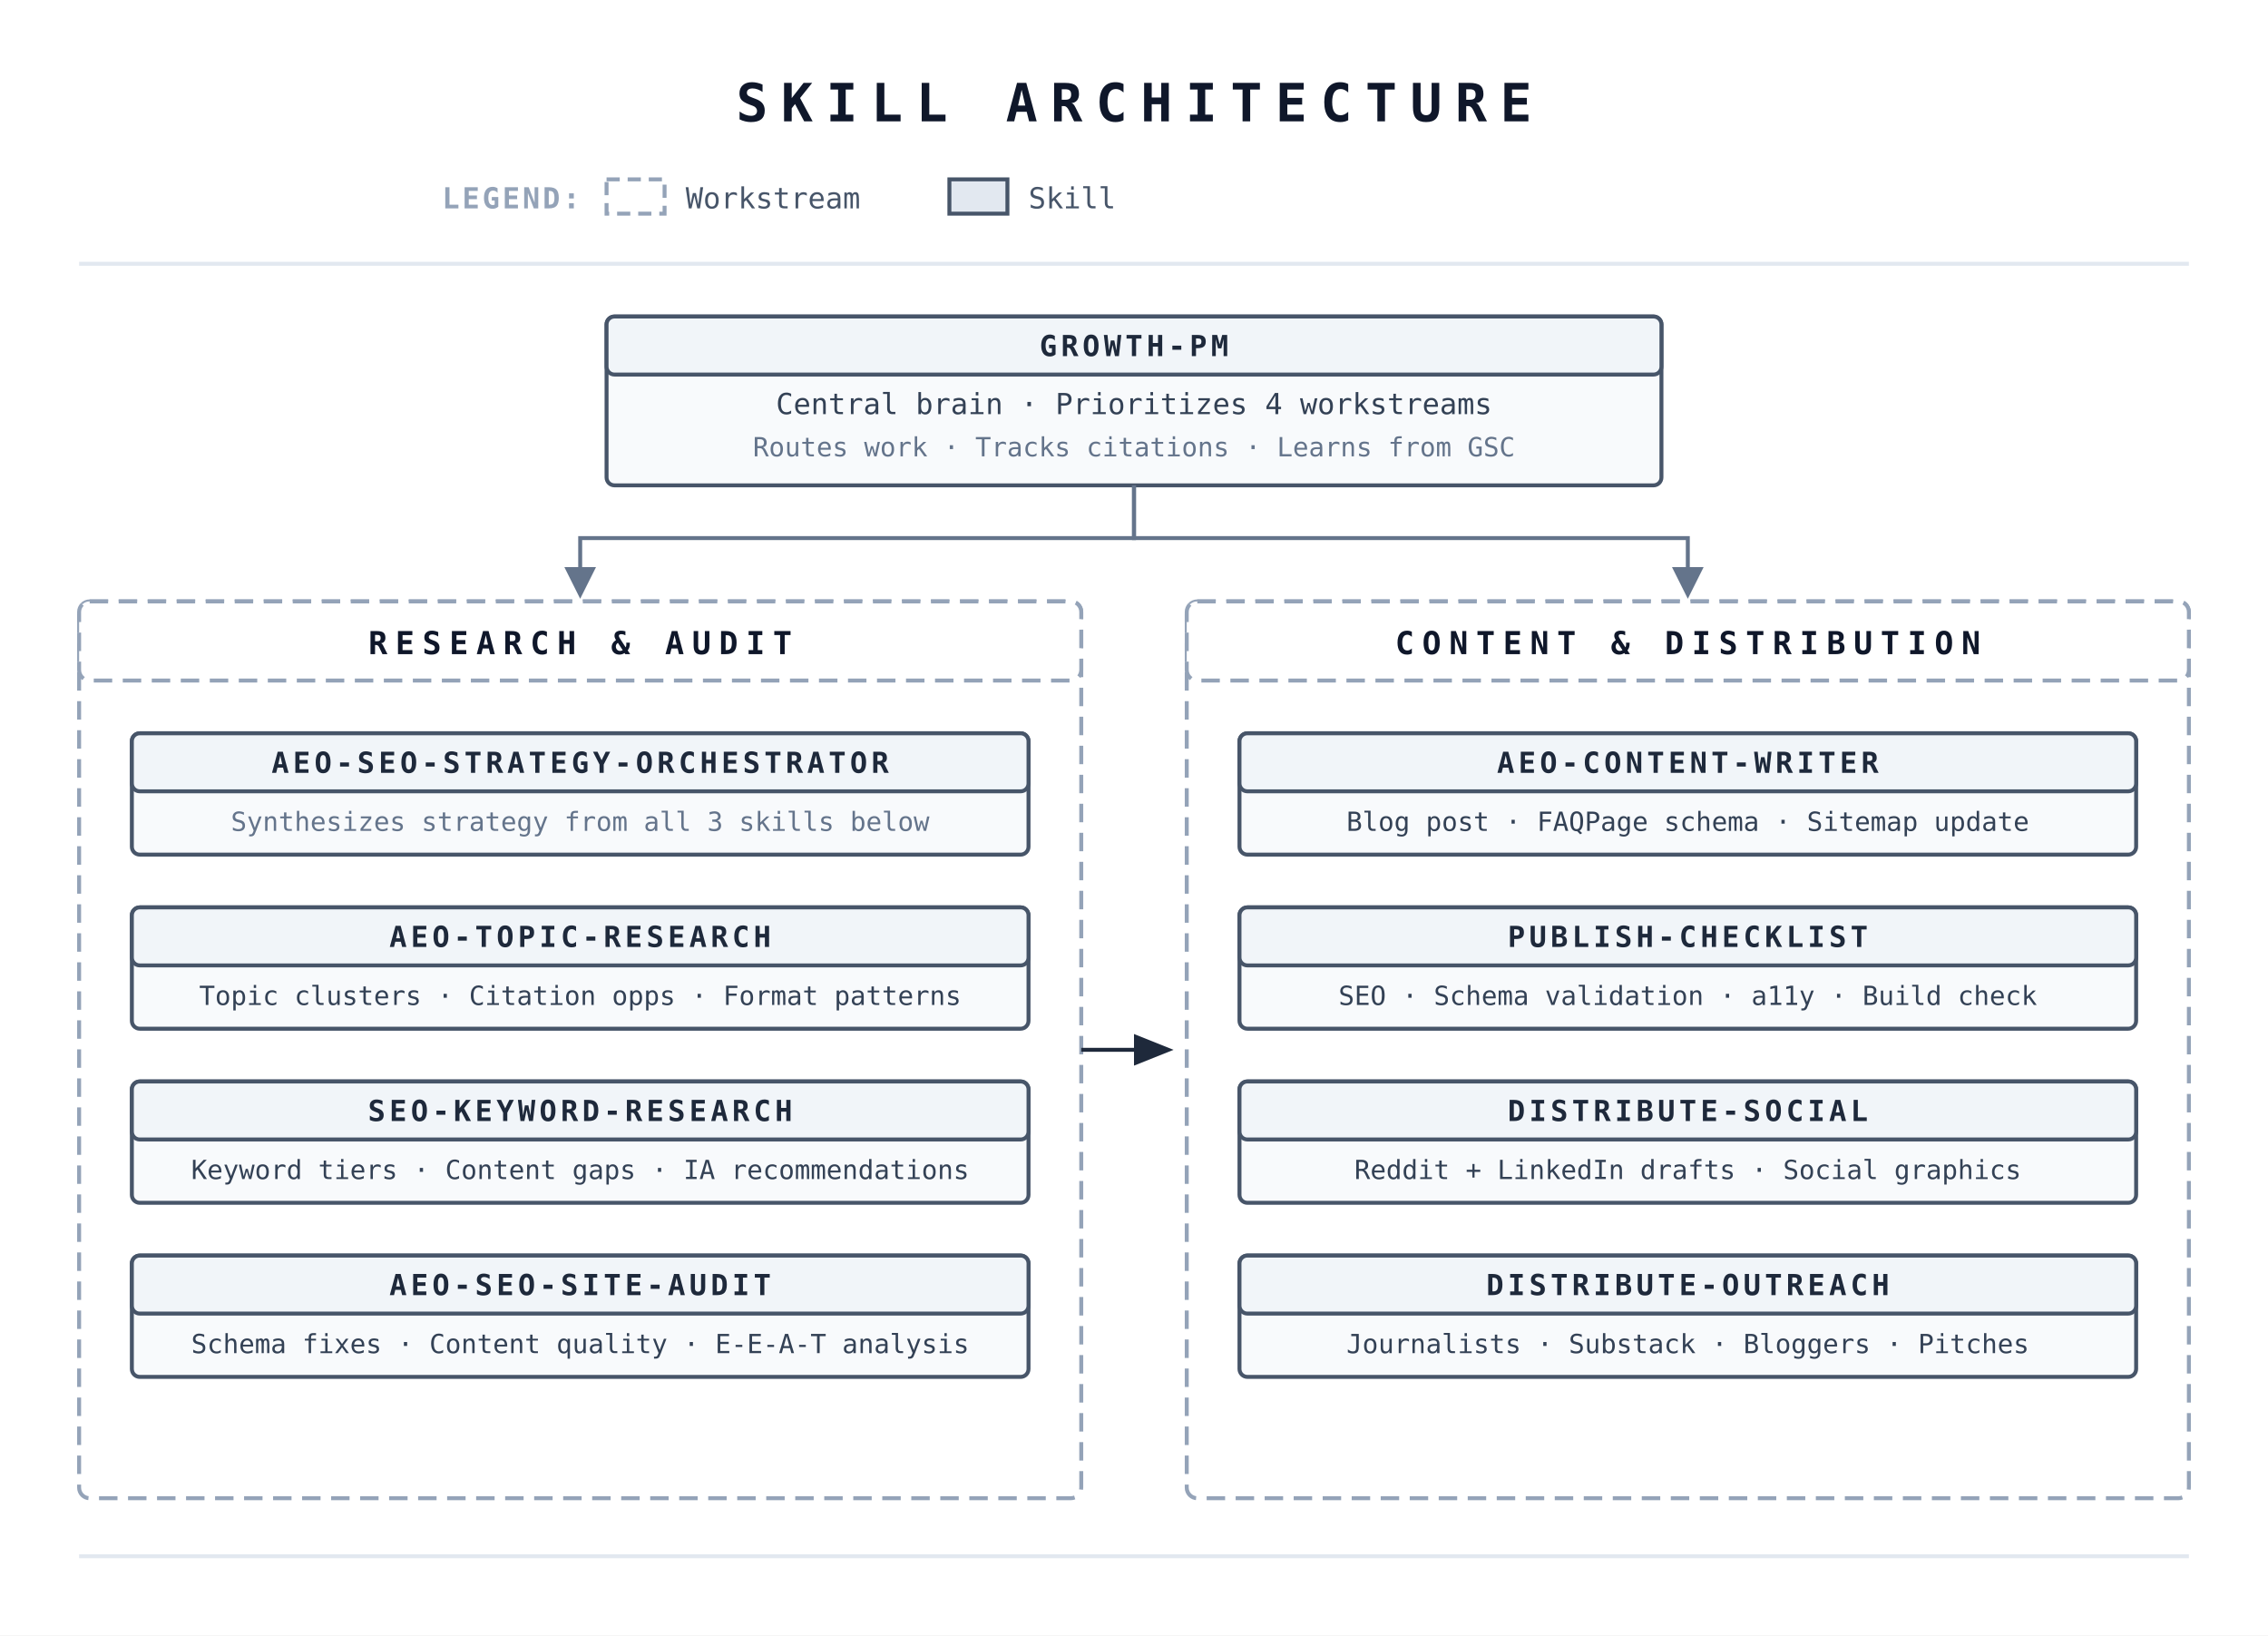
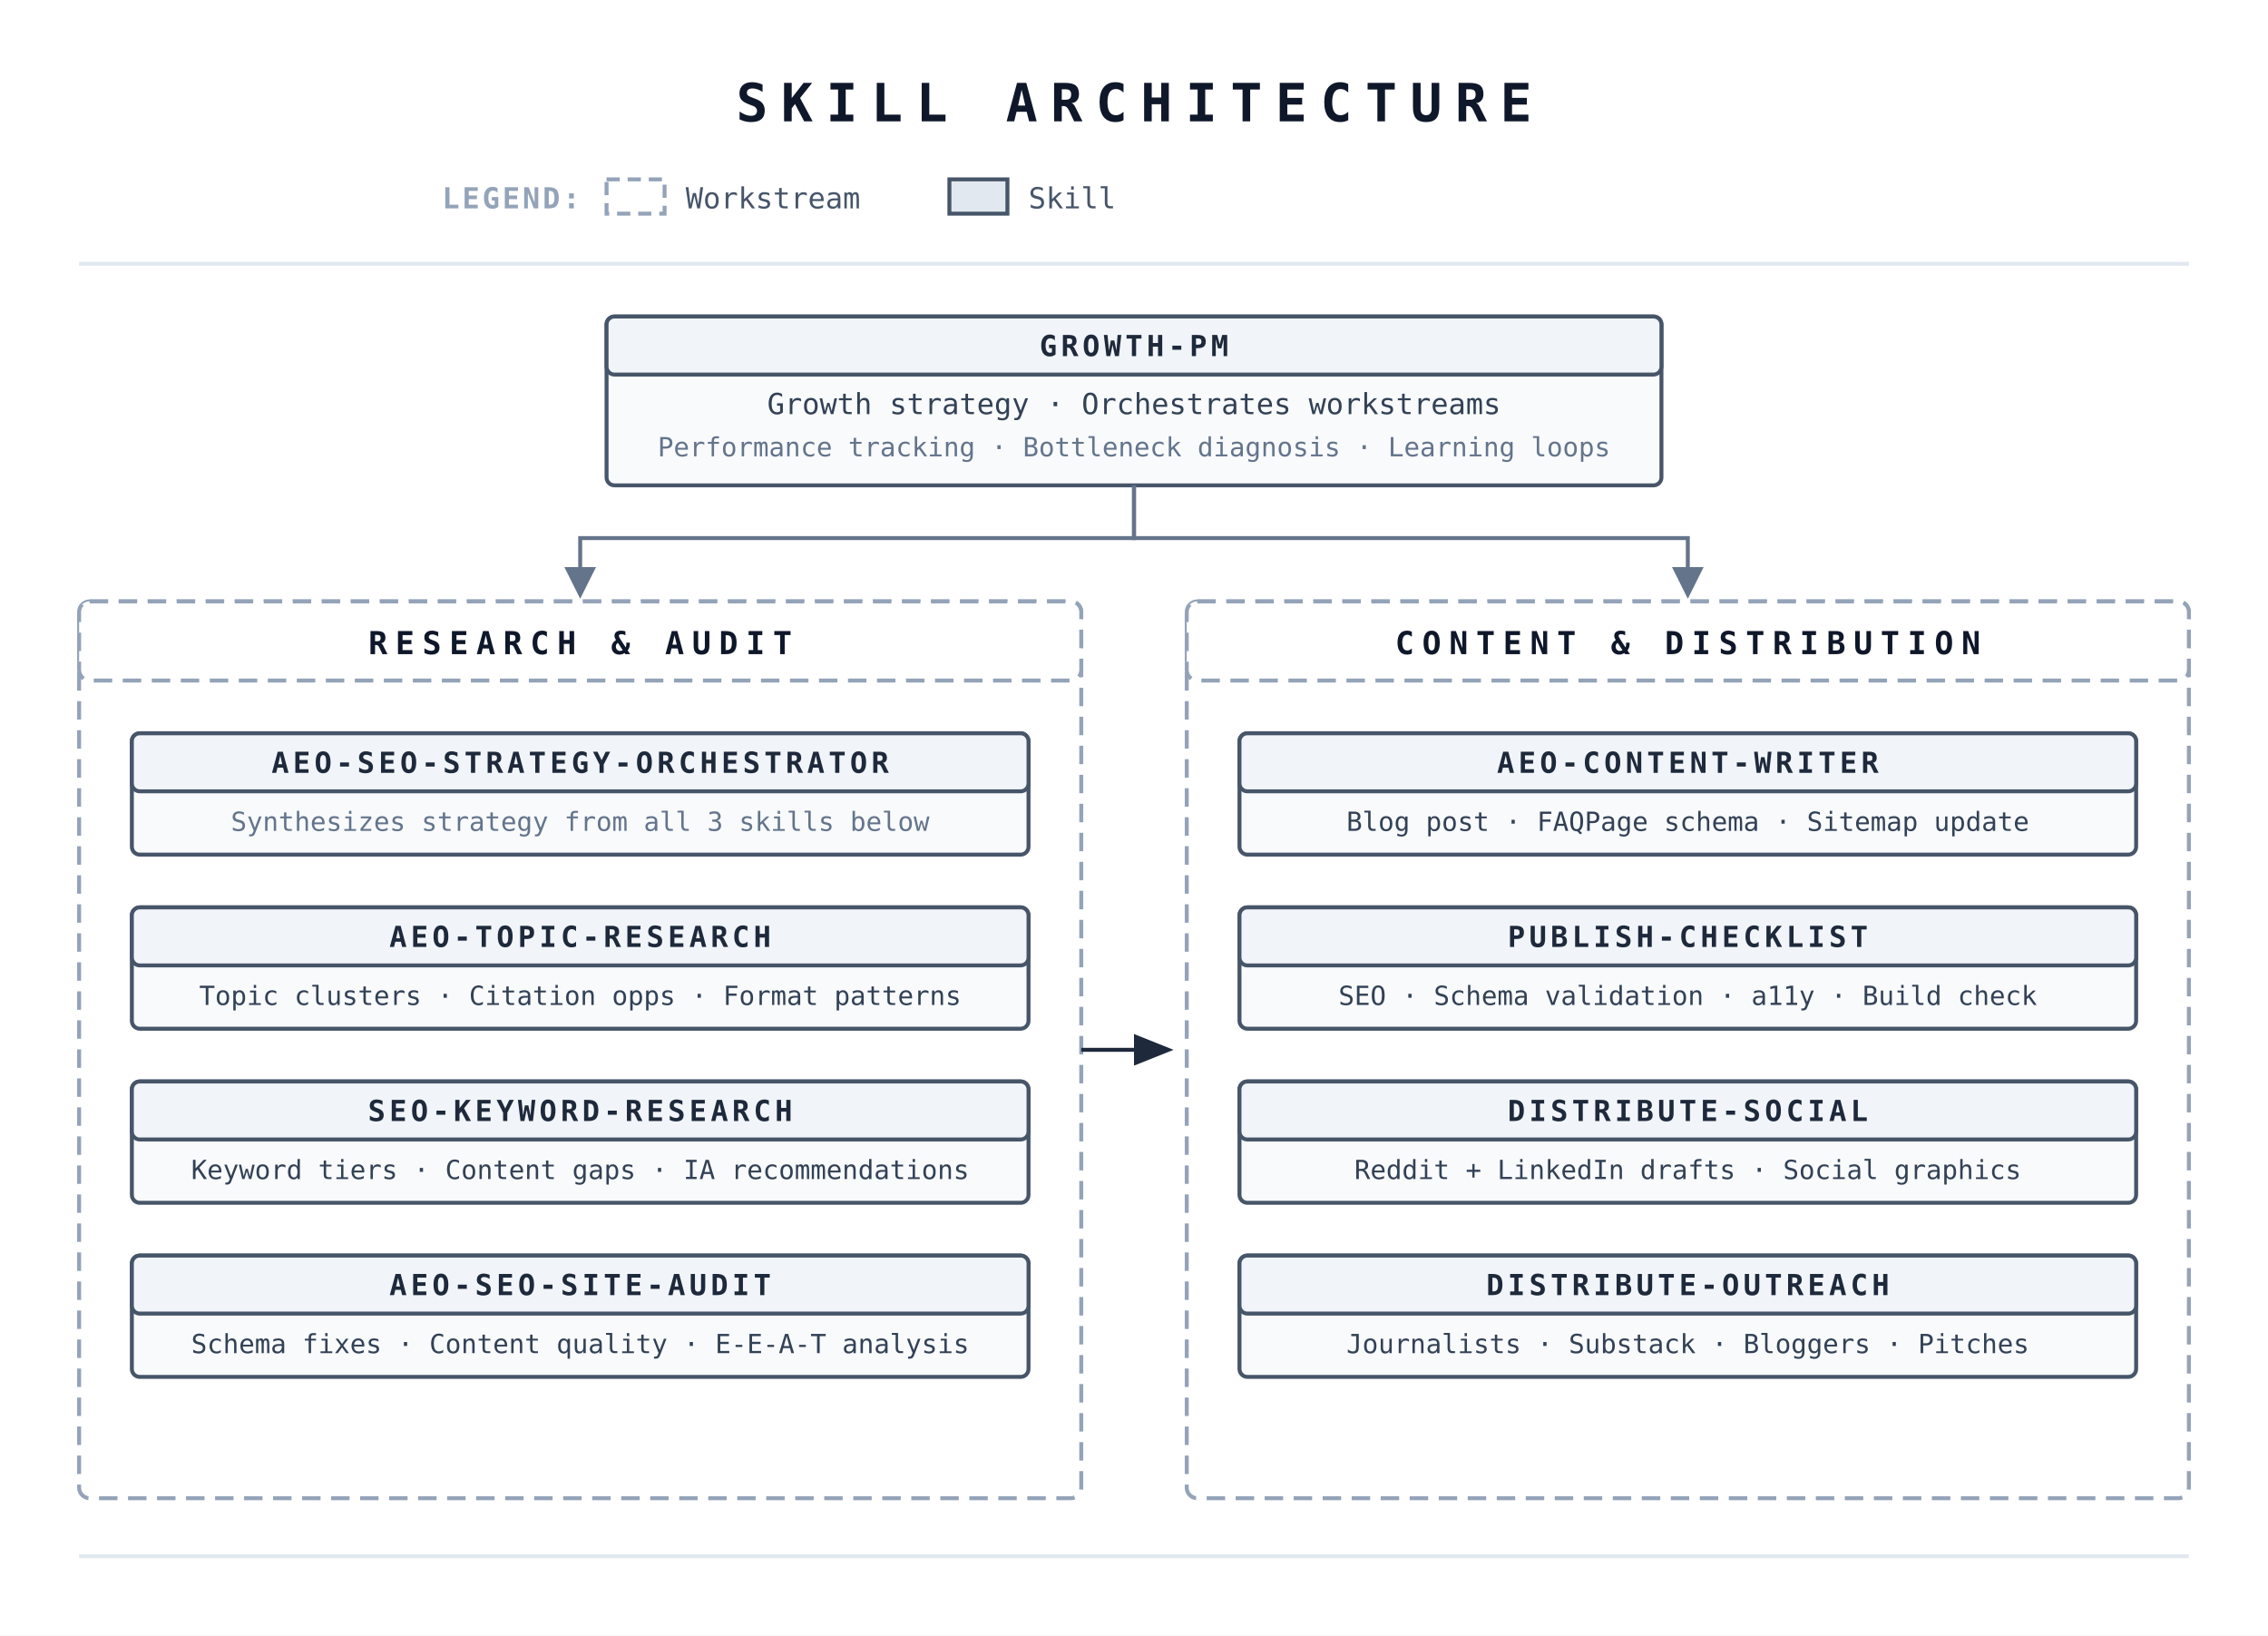
<svg xmlns="http://www.w3.org/2000/svg" viewBox="0 0 860 620" font-family="ui-monospace, 'SF Mono', Menlo, monospace">
  <defs>
    <marker id="arr" markerWidth="10" markerHeight="10" refX="8" refY="4" orient="auto">
      <path d="M0,0 L0,8 L10,4 z" fill="#1e293b" />
    </marker>
    <marker id="arr-sm" markerWidth="8" markerHeight="8" refX="6" refY="4" orient="auto">
      <path d="M0,0 L0,8 L8,4 z" fill="#64748b" />
    </marker>
  </defs>
  <rect width="860" height="620" fill="#ffffff" />
  <text x="430" y="46" text-anchor="middle" fill="#0f172a" font-size="20" font-weight="700" letter-spacing="5">SKILL ARCHITECTURE</text>
  <g transform="translate(230, 68)">
    <text x="-10" y="11" text-anchor="end" fill="#94a3b8" font-size="11" font-weight="700" letter-spacing="1">LEGEND:</text>
    <rect x="0" y="0" width="22" height="13" fill="none" stroke="#94a3b8" stroke-width="1.5" stroke-dasharray="5 3" />
    <text x="30" y="11" fill="#475569" font-size="11">Workstream</text>
    <rect x="130" y="0" width="22" height="13" fill="#e2e8f0" stroke="#475569" stroke-width="1.5" />
    <text x="160" y="11" fill="#475569" font-size="11">Skill</text>
  </g>
  <line x1="30" y1="100" x2="830" y2="100" stroke="#e2e8f0" stroke-width="1.5" />
  <rect x="230" y="120" width="400" height="64" rx="3" fill="#f8fafc" stroke="#475569" stroke-width="1.5" />
  <rect x="230" y="120" width="400" height="22" rx="3" fill="#f1f5f9" stroke="#475569" stroke-width="1.5" />
  <text x="430" y="135" text-anchor="middle" fill="#1e293b" font-size="11" font-weight="700" letter-spacing="1.5">GROWTH-PM</text>
-   <text x="430" y="157" text-anchor="middle" fill="#334155" font-size="11">Central brain · Prioritizes 4 workstreams</text>
-   <text x="430" y="173" text-anchor="middle" fill="#64748b" font-size="10">Routes work · Tracks citations · Learns from GSC</text>
+   <text x="430" y="157" text-anchor="middle" fill="#334155" font-size="11">Growth strategy · Orchestrates workstreams</text>
+   <text x="430" y="173" text-anchor="middle" fill="#64748b" font-size="10"> Performance tracking · Bottleneck diagnosis · Learning loops </text>
  <path d="M430,184 L430,204 L220,204 L220,224" fill="none" stroke="#64748b" stroke-width="1.5" marker-end="url(#arr-sm)" />
  <path d="M430,184 L430,204 L640,204 L640,224" fill="none" stroke="#64748b" stroke-width="1.5" marker-end="url(#arr-sm)" />
  <rect x="30" y="228" width="380" height="340" rx="4" fill="#ffffff" stroke="#94a3b8" stroke-width="1.5" stroke-dasharray="7 4" />
  <rect x="30" y="228" width="380" height="30" rx="4" fill="#ffffff" stroke="#94a3b8" stroke-width="1.5" stroke-dasharray="7 4" />
  <text x="220" y="248" text-anchor="middle" fill="#0f172a" font-size="12" font-weight="700" letter-spacing="3">RESEARCH &amp; AUDIT</text>
  <rect x="50" y="278" width="340" height="46" rx="3" fill="#f8fafc" stroke="#475569" stroke-width="1.5" />
  <rect x="50" y="278" width="340" height="22" rx="3" fill="#f1f5f9" stroke="#475569" stroke-width="1.5" />
  <text x="220" y="293" text-anchor="middle" fill="#1e293b" font-size="11" font-weight="700" letter-spacing="1.5">AEO-SEO-STRATEGY-ORCHESTRATOR</text>
  <text x="220" y="315" text-anchor="middle" fill="#64748b" font-size="10">Synthesizes strategy from all 3 skills below</text>
  <rect x="50" y="344" width="340" height="46" rx="3" fill="#f8fafc" stroke="#475569" stroke-width="1.5" />
  <rect x="50" y="344" width="340" height="22" rx="3" fill="#f1f5f9" stroke="#475569" stroke-width="1.5" />
  <text x="220" y="359" text-anchor="middle" fill="#1e293b" font-size="11" font-weight="700" letter-spacing="1.5">AEO-TOPIC-RESEARCH</text>
  <text x="220" y="381" text-anchor="middle" fill="#334155" font-size="10">Topic clusters · Citation opps · Format patterns</text>
  <rect x="50" y="410" width="340" height="46" rx="3" fill="#f8fafc" stroke="#475569" stroke-width="1.5" />
  <rect x="50" y="410" width="340" height="22" rx="3" fill="#f1f5f9" stroke="#475569" stroke-width="1.5" />
  <text x="220" y="425" text-anchor="middle" fill="#1e293b" font-size="11" font-weight="700" letter-spacing="1.5">SEO-KEYWORD-RESEARCH</text>
  <text x="220" y="447" text-anchor="middle" fill="#334155" font-size="10">Keyword tiers · Content gaps · IA recommendations</text>
  <rect x="50" y="476" width="340" height="46" rx="3" fill="#f8fafc" stroke="#475569" stroke-width="1.5" />
  <rect x="50" y="476" width="340" height="22" rx="3" fill="#f1f5f9" stroke="#475569" stroke-width="1.5" />
  <text x="220" y="491" text-anchor="middle" fill="#1e293b" font-size="11" font-weight="700" letter-spacing="1.5">AEO-SEO-SITE-AUDIT</text>
  <text x="220" y="513" text-anchor="middle" fill="#334155" font-size="10">Schema fixes · Content quality · E-E-A-T analysis</text>
  <line x1="410" y1="398" x2="442" y2="398" stroke="#1e293b" stroke-width="1.5" marker-end="url(#arr)" />
  <rect x="450" y="228" width="380" height="340" rx="4" fill="#ffffff" stroke="#94a3b8" stroke-width="1.5" stroke-dasharray="7 4" />
  <rect x="450" y="228" width="380" height="30" rx="4" fill="#ffffff" stroke="#94a3b8" stroke-width="1.5" stroke-dasharray="7 4" />
  <text x="640" y="248" text-anchor="middle" fill="#0f172a" font-size="12" font-weight="700" letter-spacing="3">CONTENT &amp; DISTRIBUTION</text>
  <rect x="470" y="278" width="340" height="46" rx="3" fill="#f8fafc" stroke="#475569" stroke-width="1.5" />
  <rect x="470" y="278" width="340" height="22" rx="3" fill="#f1f5f9" stroke="#475569" stroke-width="1.5" />
  <text x="640" y="293" text-anchor="middle" fill="#1e293b" font-size="11" font-weight="700" letter-spacing="1.5">AEO-CONTENT-WRITER</text>
  <text x="640" y="315" text-anchor="middle" fill="#334155" font-size="10">Blog post · FAQPage schema · Sitemap update</text>
  <rect x="470" y="344" width="340" height="46" rx="3" fill="#f8fafc" stroke="#475569" stroke-width="1.5" />
  <rect x="470" y="344" width="340" height="22" rx="3" fill="#f1f5f9" stroke="#475569" stroke-width="1.5" />
  <text x="640" y="359" text-anchor="middle" fill="#1e293b" font-size="11" font-weight="700" letter-spacing="1.5">PUBLISH-CHECKLIST</text>
  <text x="640" y="381" text-anchor="middle" fill="#334155" font-size="10">SEO · Schema validation · a11y · Build check</text>
  <rect x="470" y="410" width="340" height="46" rx="3" fill="#f8fafc" stroke="#475569" stroke-width="1.5" />
  <rect x="470" y="410" width="340" height="22" rx="3" fill="#f1f5f9" stroke="#475569" stroke-width="1.5" />
  <text x="640" y="425" text-anchor="middle" fill="#1e293b" font-size="11" font-weight="700" letter-spacing="1.5">DISTRIBUTE-SOCIAL</text>
  <text x="640" y="447" text-anchor="middle" fill="#334155" font-size="10">Reddit + LinkedIn drafts · Social graphics</text>
  <rect x="470" y="476" width="340" height="46" rx="3" fill="#f8fafc" stroke="#475569" stroke-width="1.5" />
  <rect x="470" y="476" width="340" height="22" rx="3" fill="#f1f5f9" stroke="#475569" stroke-width="1.5" />
  <text x="640" y="491" text-anchor="middle" fill="#1e293b" font-size="11" font-weight="700" letter-spacing="1.5">DISTRIBUTE-OUTREACH</text>
  <text x="640" y="513" text-anchor="middle" fill="#334155" font-size="10">Journalists · Substack · Bloggers · Pitches</text>
  <line x1="30" y1="590" x2="830" y2="590" stroke="#e2e8f0" stroke-width="1.5" />
</svg>
